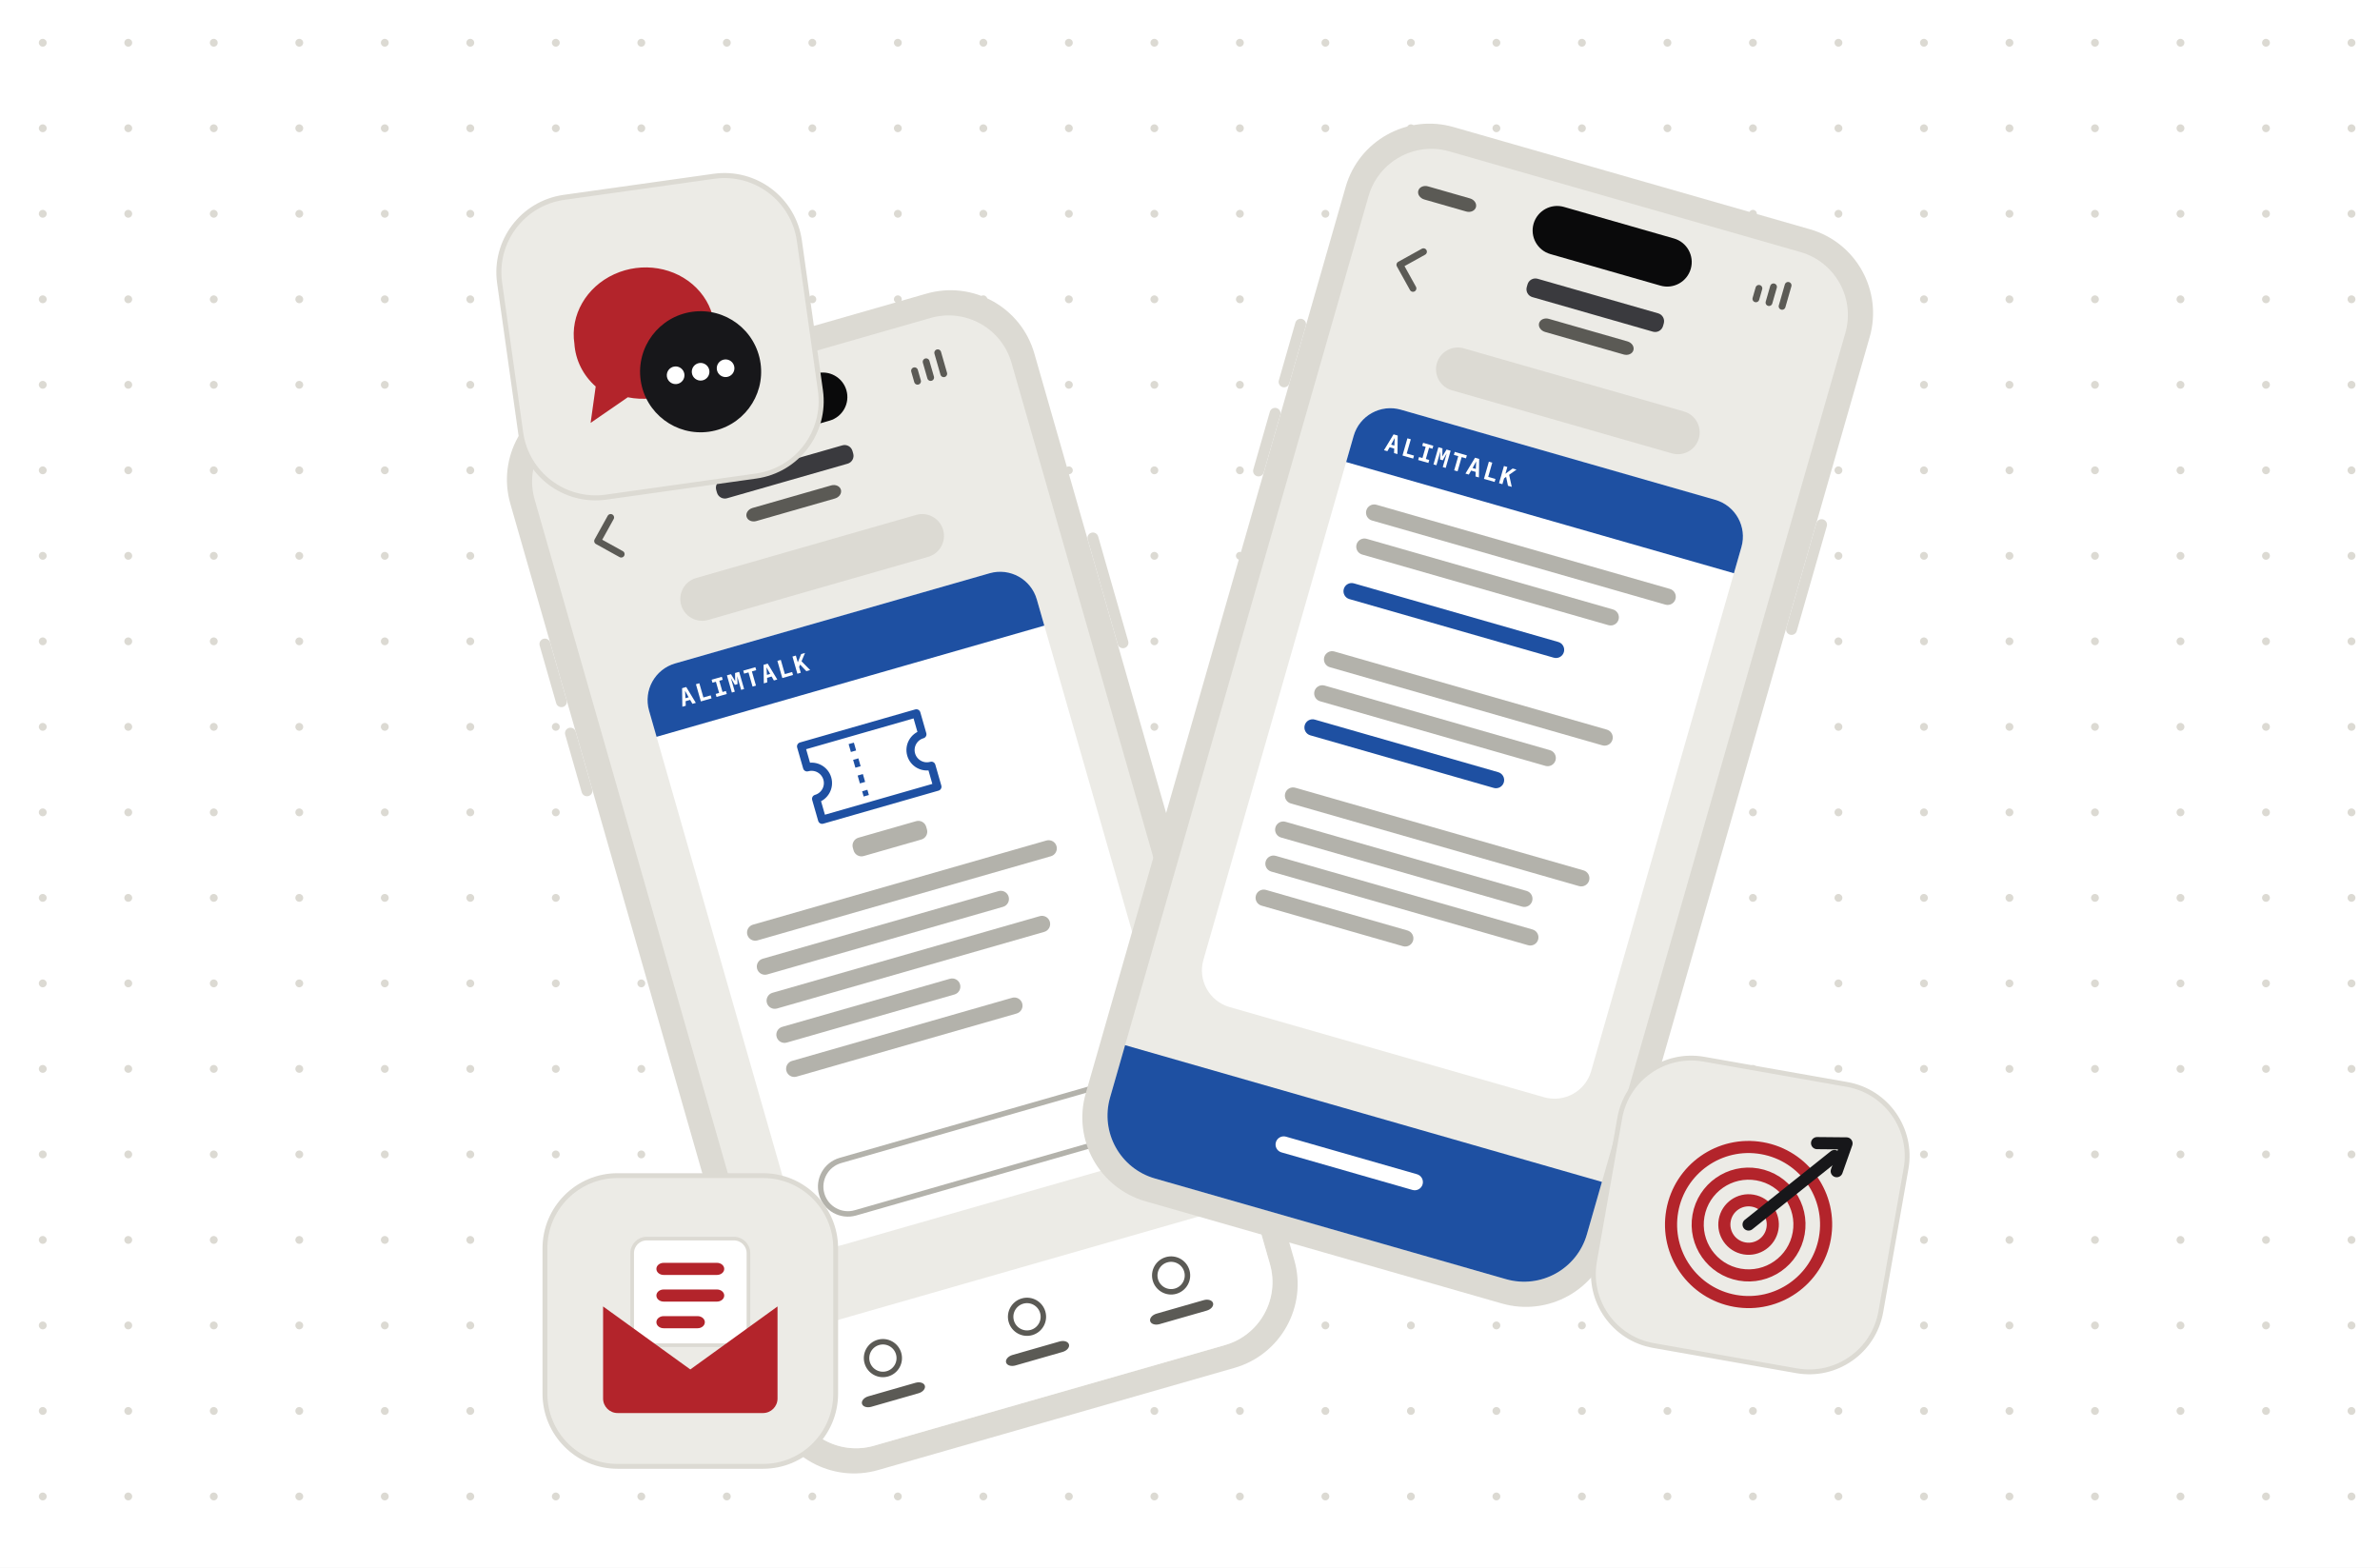
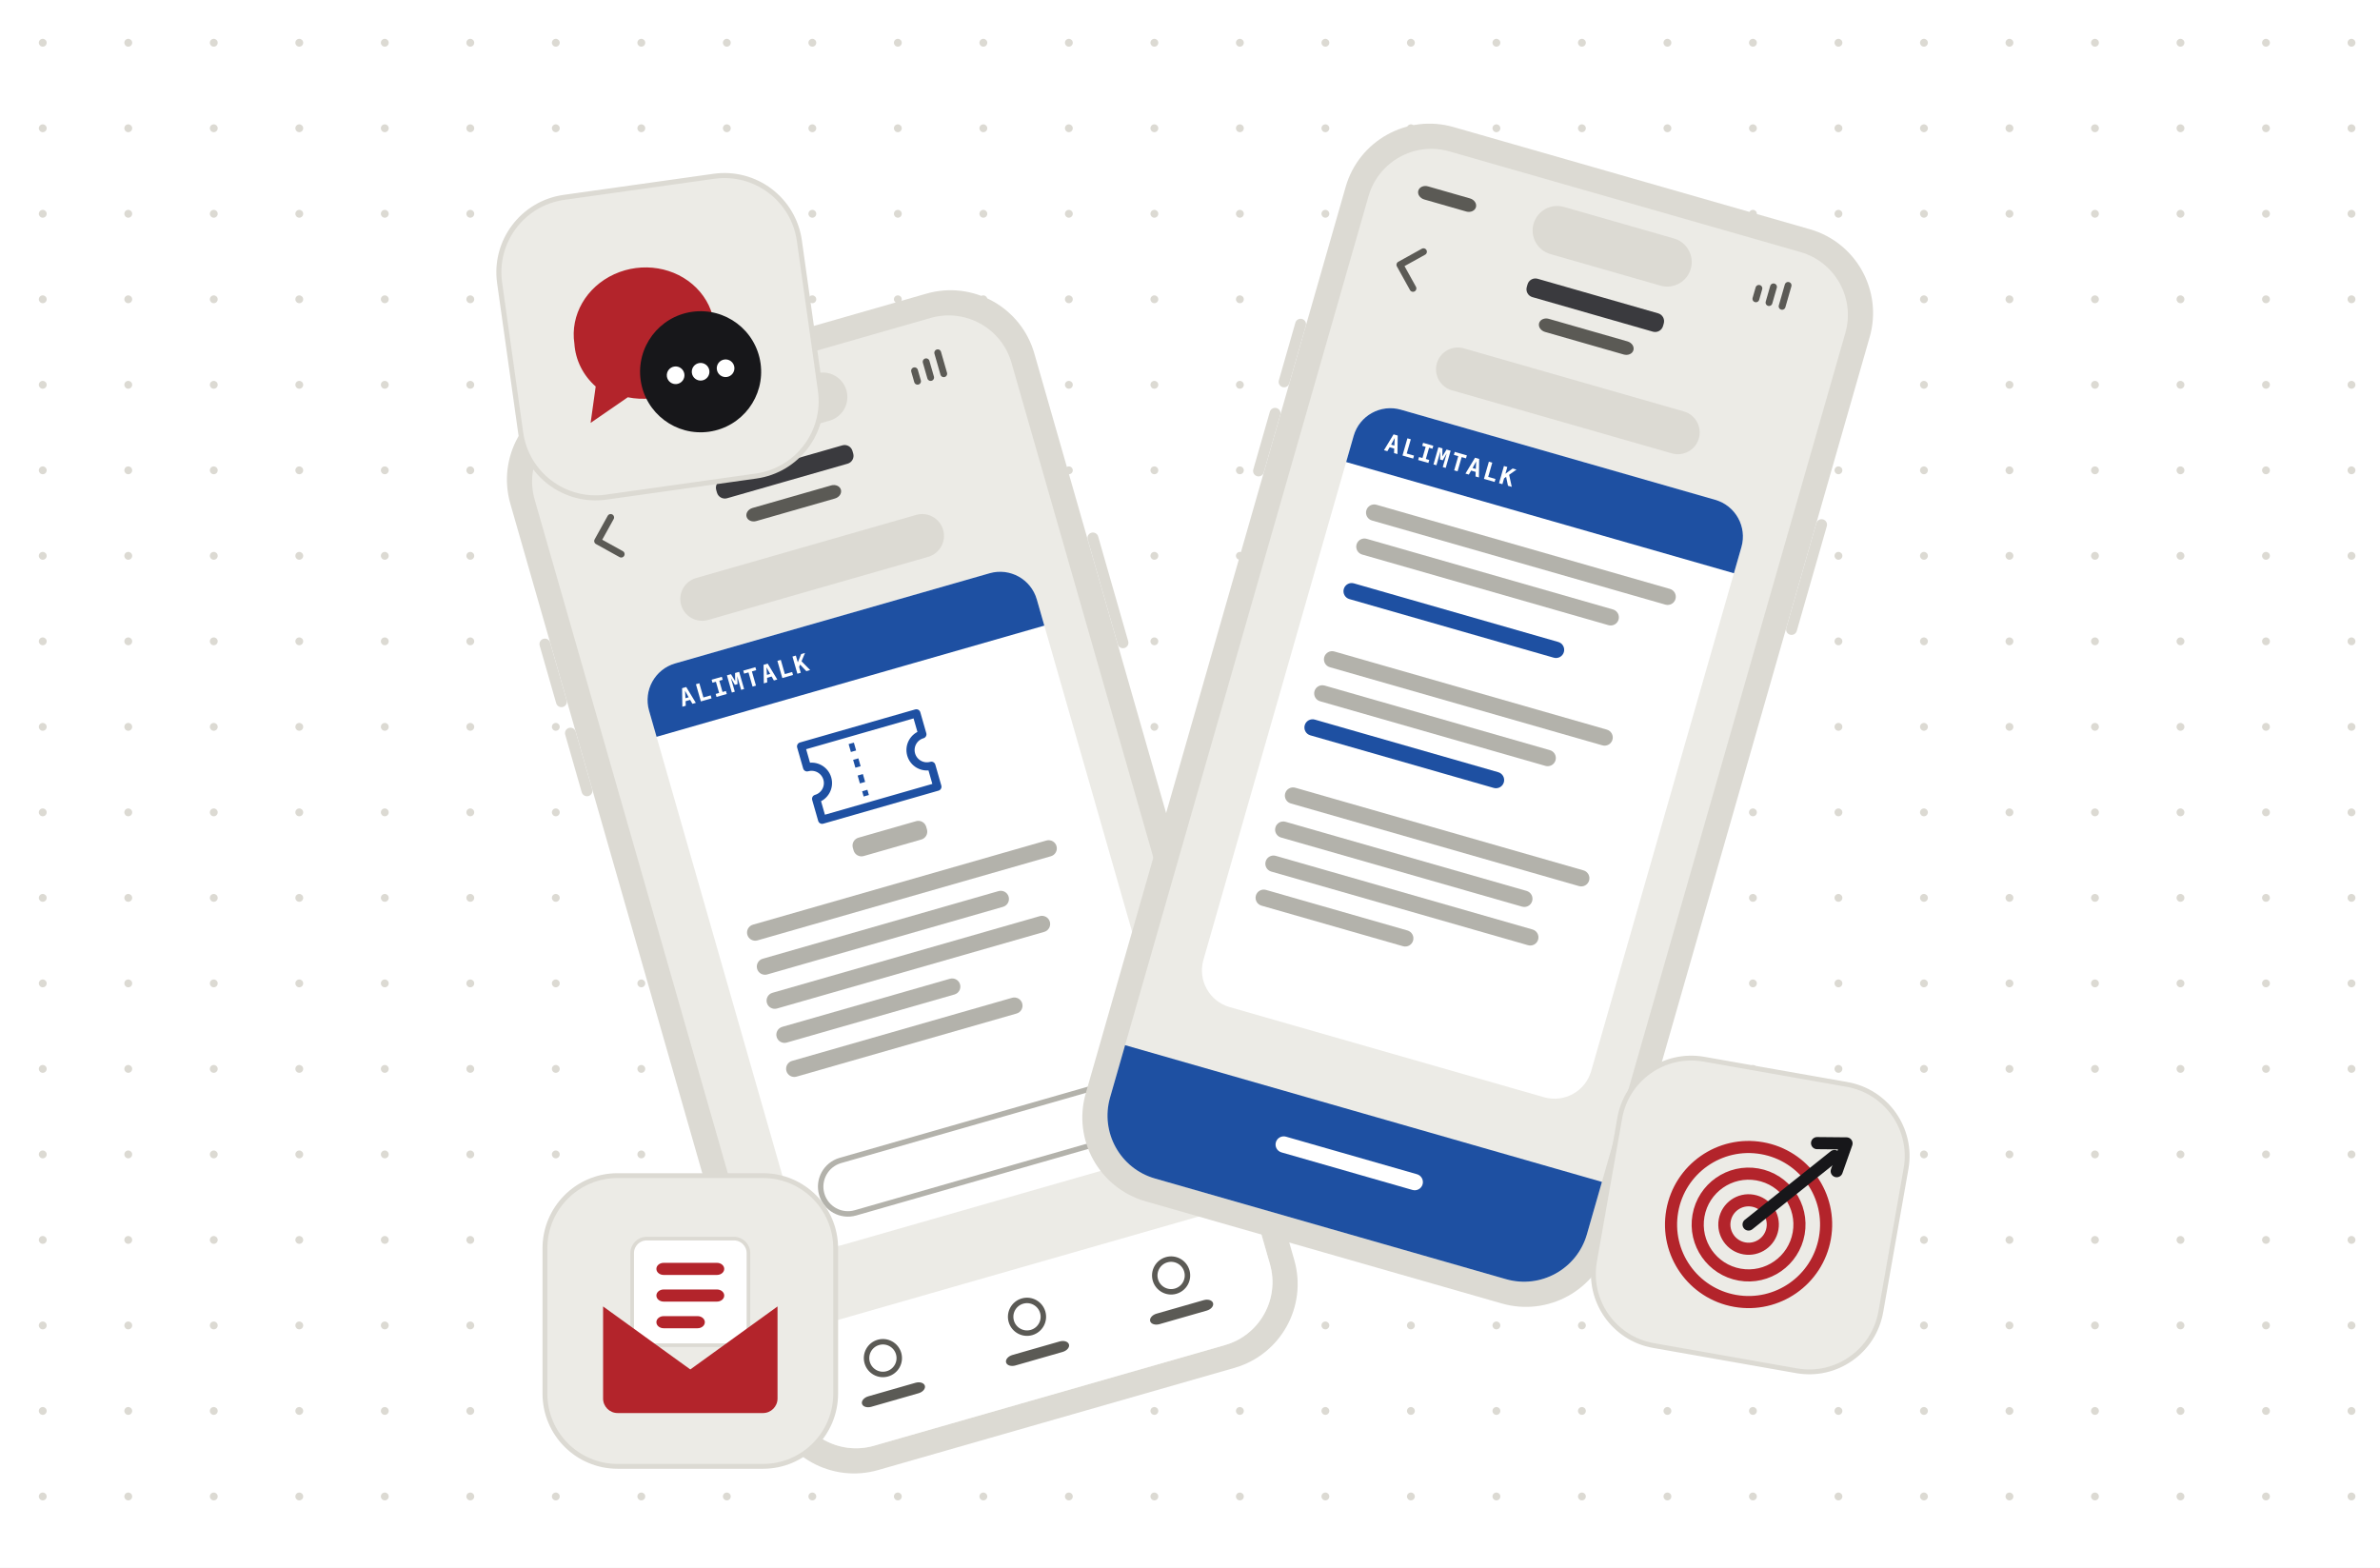
<svg xmlns="http://www.w3.org/2000/svg" viewBox="0 0 668 440" width="668" height="440">
  <rect width="668" height="440" fill="#ffffff" />
  <g fill="#dcdad3">
    <circle cx="12" cy="12" r="1.1" />
    <circle cx="12" cy="36" r="1.1" />
    <circle cx="12" cy="60" r="1.1" />
    <circle cx="12" cy="84" r="1.1" />
    <circle cx="12" cy="108" r="1.1" />
    <circle cx="12" cy="132" r="1.1" />
    <circle cx="12" cy="156" r="1.1" />
    <circle cx="12" cy="180" r="1.1" />
    <circle cx="12" cy="204" r="1.1" />
    <circle cx="12" cy="228" r="1.1" />
    <circle cx="12" cy="252" r="1.1" />
    <circle cx="12" cy="276" r="1.1" />
    <circle cx="12" cy="300" r="1.1" />
    <circle cx="12" cy="324" r="1.1" />
    <circle cx="12" cy="348" r="1.1" />
    <circle cx="12" cy="372" r="1.1" />
    <circle cx="12" cy="396" r="1.1" />
    <circle cx="12" cy="420" r="1.1" />
    <circle cx="36" cy="12" r="1.1" />
    <circle cx="36" cy="36" r="1.1" />
    <circle cx="36" cy="60" r="1.1" />
    <circle cx="36" cy="84" r="1.1" />
    <circle cx="36" cy="108" r="1.1" />
    <circle cx="36" cy="132" r="1.1" />
    <circle cx="36" cy="156" r="1.1" />
    <circle cx="36" cy="180" r="1.1" />
    <circle cx="36" cy="204" r="1.1" />
    <circle cx="36" cy="228" r="1.1" />
    <circle cx="36" cy="252" r="1.1" />
    <circle cx="36" cy="276" r="1.1" />
    <circle cx="36" cy="300" r="1.1" />
    <circle cx="36" cy="324" r="1.1" />
    <circle cx="36" cy="348" r="1.1" />
    <circle cx="36" cy="372" r="1.1" />
    <circle cx="36" cy="396" r="1.1" />
    <circle cx="36" cy="420" r="1.1" />
    <circle cx="60" cy="12" r="1.1" />
    <circle cx="60" cy="36" r="1.1" />
    <circle cx="60" cy="60" r="1.1" />
    <circle cx="60" cy="84" r="1.1" />
    <circle cx="60" cy="108" r="1.1" />
    <circle cx="60" cy="132" r="1.1" />
    <circle cx="60" cy="156" r="1.1" />
    <circle cx="60" cy="180" r="1.1" />
    <circle cx="60" cy="204" r="1.1" />
    <circle cx="60" cy="228" r="1.1" />
    <circle cx="60" cy="252" r="1.1" />
    <circle cx="60" cy="276" r="1.1" />
    <circle cx="60" cy="300" r="1.1" />
    <circle cx="60" cy="324" r="1.1" />
    <circle cx="60" cy="348" r="1.1" />
    <circle cx="60" cy="372" r="1.1" />
    <circle cx="60" cy="396" r="1.1" />
    <circle cx="60" cy="420" r="1.1" />
    <circle cx="84" cy="12" r="1.1" />
    <circle cx="84" cy="36" r="1.1" />
    <circle cx="84" cy="60" r="1.1" />
    <circle cx="84" cy="84" r="1.1" />
    <circle cx="84" cy="108" r="1.1" />
    <circle cx="84" cy="132" r="1.1" />
    <circle cx="84" cy="156" r="1.1" />
    <circle cx="84" cy="180" r="1.1" />
    <circle cx="84" cy="204" r="1.1" />
    <circle cx="84" cy="228" r="1.1" />
    <circle cx="84" cy="252" r="1.1" />
    <circle cx="84" cy="276" r="1.1" />
    <circle cx="84" cy="300" r="1.1" />
    <circle cx="84" cy="324" r="1.1" />
    <circle cx="84" cy="348" r="1.1" />
    <circle cx="84" cy="372" r="1.1" />
    <circle cx="84" cy="396" r="1.1" />
    <circle cx="84" cy="420" r="1.1" />
    <circle cx="108" cy="12" r="1.1" />
    <circle cx="108" cy="36" r="1.1" />
    <circle cx="108" cy="60" r="1.1" />
    <circle cx="108" cy="84" r="1.1" />
    <circle cx="108" cy="108" r="1.1" />
    <circle cx="108" cy="132" r="1.1" />
    <circle cx="108" cy="156" r="1.1" />
    <circle cx="108" cy="180" r="1.1" />
    <circle cx="108" cy="204" r="1.1" />
    <circle cx="108" cy="228" r="1.1" />
    <circle cx="108" cy="252" r="1.1" />
    <circle cx="108" cy="276" r="1.1" />
    <circle cx="108" cy="300" r="1.1" />
    <circle cx="108" cy="324" r="1.1" />
    <circle cx="108" cy="348" r="1.1" />
    <circle cx="108" cy="372" r="1.1" />
    <circle cx="108" cy="396" r="1.1" />
    <circle cx="108" cy="420" r="1.1" />
    <circle cx="132" cy="12" r="1.1" />
    <circle cx="132" cy="36" r="1.1" />
    <circle cx="132" cy="60" r="1.1" />
    <circle cx="132" cy="84" r="1.1" />
    <circle cx="132" cy="108" r="1.1" />
    <circle cx="132" cy="132" r="1.1" />
    <circle cx="132" cy="156" r="1.1" />
    <circle cx="132" cy="180" r="1.1" />
    <circle cx="132" cy="204" r="1.1" />
    <circle cx="132" cy="228" r="1.1" />
    <circle cx="132" cy="252" r="1.1" />
    <circle cx="132" cy="276" r="1.1" />
    <circle cx="132" cy="300" r="1.1" />
    <circle cx="132" cy="324" r="1.1" />
    <circle cx="132" cy="348" r="1.1" />
    <circle cx="132" cy="372" r="1.1" />
    <circle cx="132" cy="396" r="1.1" />
    <circle cx="132" cy="420" r="1.1" />
    <circle cx="156" cy="12" r="1.1" />
    <circle cx="156" cy="36" r="1.1" />
    <circle cx="156" cy="60" r="1.1" />
    <circle cx="156" cy="84" r="1.1" />
    <circle cx="156" cy="108" r="1.1" />
    <circle cx="156" cy="132" r="1.1" />
    <circle cx="156" cy="156" r="1.1" />
    <circle cx="156" cy="180" r="1.1" />
    <circle cx="156" cy="204" r="1.1" />
    <circle cx="156" cy="228" r="1.1" />
    <circle cx="156" cy="252" r="1.1" />
    <circle cx="156" cy="276" r="1.1" />
    <circle cx="156" cy="300" r="1.1" />
    <circle cx="156" cy="324" r="1.1" />
    <circle cx="156" cy="348" r="1.1" />
    <circle cx="156" cy="372" r="1.1" />
    <circle cx="156" cy="396" r="1.1" />
    <circle cx="156" cy="420" r="1.1" />
    <circle cx="180" cy="12" r="1.1" />
    <circle cx="180" cy="36" r="1.1" />
    <circle cx="180" cy="60" r="1.1" />
    <circle cx="180" cy="84" r="1.1" />
    <circle cx="180" cy="108" r="1.1" />
    <circle cx="180" cy="132" r="1.1" />
    <circle cx="180" cy="156" r="1.1" />
    <circle cx="180" cy="180" r="1.1" />
    <circle cx="180" cy="204" r="1.1" />
    <circle cx="180" cy="228" r="1.1" />
    <circle cx="180" cy="252" r="1.1" />
    <circle cx="180" cy="276" r="1.1" />
    <circle cx="180" cy="300" r="1.1" />
    <circle cx="180" cy="324" r="1.1" />
    <circle cx="180" cy="348" r="1.1" />
    <circle cx="180" cy="372" r="1.1" />
    <circle cx="180" cy="396" r="1.1" />
    <circle cx="180" cy="420" r="1.1" />
    <circle cx="204" cy="12" r="1.1" />
    <circle cx="204" cy="36" r="1.1" />
    <circle cx="204" cy="60" r="1.1" />
    <circle cx="204" cy="84" r="1.1" />
    <circle cx="204" cy="108" r="1.1" />
    <circle cx="204" cy="132" r="1.1" />
    <circle cx="204" cy="156" r="1.1" />
    <circle cx="204" cy="180" r="1.1" />
    <circle cx="204" cy="204" r="1.1" />
    <circle cx="204" cy="228" r="1.1" />
    <circle cx="204" cy="252" r="1.1" />
    <circle cx="204" cy="276" r="1.1" />
    <circle cx="204" cy="300" r="1.1" />
    <circle cx="204" cy="324" r="1.1" />
    <circle cx="204" cy="348" r="1.1" />
    <circle cx="204" cy="372" r="1.1" />
    <circle cx="204" cy="396" r="1.1" />
    <circle cx="204" cy="420" r="1.1" />
    <circle cx="228" cy="12" r="1.1" />
    <circle cx="228" cy="36" r="1.1" />
    <circle cx="228" cy="60" r="1.1" />
    <circle cx="228" cy="84" r="1.1" />
    <circle cx="228" cy="108" r="1.1" />
    <circle cx="228" cy="132" r="1.1" />
    <circle cx="228" cy="156" r="1.1" />
    <circle cx="228" cy="180" r="1.1" />
    <circle cx="228" cy="204" r="1.1" />
    <circle cx="228" cy="228" r="1.1" />
    <circle cx="228" cy="252" r="1.1" />
    <circle cx="228" cy="276" r="1.1" />
    <circle cx="228" cy="300" r="1.1" />
    <circle cx="228" cy="324" r="1.1" />
    <circle cx="228" cy="348" r="1.1" />
    <circle cx="228" cy="372" r="1.1" />
    <circle cx="228" cy="396" r="1.1" />
    <circle cx="228" cy="420" r="1.1" />
    <circle cx="252" cy="12" r="1.1" />
    <circle cx="252" cy="36" r="1.1" />
    <circle cx="252" cy="60" r="1.1" />
    <circle cx="252" cy="84" r="1.1" />
    <circle cx="252" cy="108" r="1.1" />
    <circle cx="252" cy="132" r="1.1" />
    <circle cx="252" cy="156" r="1.1" />
    <circle cx="252" cy="180" r="1.1" />
    <circle cx="252" cy="204" r="1.1" />
    <circle cx="252" cy="228" r="1.1" />
    <circle cx="252" cy="252" r="1.1" />
    <circle cx="252" cy="276" r="1.1" />
    <circle cx="252" cy="300" r="1.1" />
    <circle cx="252" cy="324" r="1.1" />
    <circle cx="252" cy="348" r="1.1" />
    <circle cx="252" cy="372" r="1.1" />
    <circle cx="252" cy="396" r="1.1" />
    <circle cx="252" cy="420" r="1.1" />
    <circle cx="276" cy="12" r="1.1" />
    <circle cx="276" cy="36" r="1.1" />
    <circle cx="276" cy="60" r="1.1" />
    <circle cx="276" cy="84" r="1.1" />
    <circle cx="276" cy="108" r="1.1" />
    <circle cx="276" cy="132" r="1.1" />
    <circle cx="276" cy="156" r="1.1" />
    <circle cx="276" cy="180" r="1.1" />
    <circle cx="276" cy="204" r="1.1" />
    <circle cx="276" cy="228" r="1.1" />
    <circle cx="276" cy="252" r="1.1" />
    <circle cx="276" cy="276" r="1.1" />
    <circle cx="276" cy="300" r="1.1" />
    <circle cx="276" cy="324" r="1.1" />
    <circle cx="276" cy="348" r="1.1" />
    <circle cx="276" cy="372" r="1.1" />
    <circle cx="276" cy="396" r="1.1" />
    <circle cx="276" cy="420" r="1.1" />
    <circle cx="300" cy="12" r="1.1" />
    <circle cx="300" cy="36" r="1.1" />
    <circle cx="300" cy="60" r="1.1" />
    <circle cx="300" cy="84" r="1.1" />
    <circle cx="300" cy="108" r="1.1" />
    <circle cx="300" cy="132" r="1.1" />
    <circle cx="300" cy="156" r="1.1" />
    <circle cx="300" cy="180" r="1.1" />
    <circle cx="300" cy="204" r="1.1" />
    <circle cx="300" cy="228" r="1.1" />
    <circle cx="300" cy="252" r="1.1" />
    <circle cx="300" cy="276" r="1.1" />
    <circle cx="300" cy="300" r="1.1" />
    <circle cx="300" cy="324" r="1.1" />
    <circle cx="300" cy="348" r="1.1" />
    <circle cx="300" cy="372" r="1.1" />
    <circle cx="300" cy="396" r="1.1" />
    <circle cx="300" cy="420" r="1.1" />
    <circle cx="324" cy="12" r="1.1" />
    <circle cx="324" cy="36" r="1.1" />
    <circle cx="324" cy="60" r="1.1" />
    <circle cx="324" cy="84" r="1.1" />
    <circle cx="324" cy="108" r="1.1" />
    <circle cx="324" cy="132" r="1.1" />
    <circle cx="324" cy="156" r="1.1" />
    <circle cx="324" cy="180" r="1.1" />
    <circle cx="324" cy="204" r="1.1" />
    <circle cx="324" cy="228" r="1.1" />
    <circle cx="324" cy="252" r="1.1" />
    <circle cx="324" cy="276" r="1.1" />
    <circle cx="324" cy="300" r="1.1" />
    <circle cx="324" cy="324" r="1.1" />
    <circle cx="324" cy="348" r="1.1" />
    <circle cx="324" cy="372" r="1.1" />
    <circle cx="324" cy="396" r="1.1" />
    <circle cx="324" cy="420" r="1.1" />
    <circle cx="348" cy="12" r="1.1" />
    <circle cx="348" cy="36" r="1.1" />
    <circle cx="348" cy="60" r="1.1" />
    <circle cx="348" cy="84" r="1.1" />
    <circle cx="348" cy="108" r="1.1" />
    <circle cx="348" cy="132" r="1.1" />
    <circle cx="348" cy="156" r="1.1" />
    <circle cx="348" cy="180" r="1.1" />
    <circle cx="348" cy="204" r="1.1" />
    <circle cx="348" cy="228" r="1.1" />
    <circle cx="348" cy="252" r="1.1" />
    <circle cx="348" cy="276" r="1.1" />
    <circle cx="348" cy="300" r="1.1" />
    <circle cx="348" cy="324" r="1.1" />
    <circle cx="348" cy="348" r="1.1" />
    <circle cx="348" cy="372" r="1.1" />
    <circle cx="348" cy="396" r="1.1" />
    <circle cx="348" cy="420" r="1.1" />
    <circle cx="372" cy="12" r="1.1" />
    <circle cx="372" cy="36" r="1.1" />
    <circle cx="372" cy="60" r="1.1" />
    <circle cx="372" cy="84" r="1.1" />
    <circle cx="372" cy="108" r="1.1" />
    <circle cx="372" cy="132" r="1.1" />
    <circle cx="372" cy="156" r="1.1" />
    <circle cx="372" cy="180" r="1.1" />
    <circle cx="372" cy="204" r="1.1" />
    <circle cx="372" cy="228" r="1.1" />
    <circle cx="372" cy="252" r="1.1" />
    <circle cx="372" cy="276" r="1.1" />
    <circle cx="372" cy="300" r="1.1" />
    <circle cx="372" cy="324" r="1.1" />
    <circle cx="372" cy="348" r="1.1" />
    <circle cx="372" cy="372" r="1.1" />
    <circle cx="372" cy="396" r="1.1" />
    <circle cx="372" cy="420" r="1.1" />
    <circle cx="396" cy="12" r="1.1" />
    <circle cx="396" cy="36" r="1.1" />
    <circle cx="396" cy="60" r="1.1" />
    <circle cx="396" cy="84" r="1.1" />
    <circle cx="396" cy="108" r="1.1" />
    <circle cx="396" cy="132" r="1.1" />
    <circle cx="396" cy="156" r="1.1" />
    <circle cx="396" cy="180" r="1.1" />
    <circle cx="396" cy="204" r="1.1" />
    <circle cx="396" cy="228" r="1.1" />
    <circle cx="396" cy="252" r="1.1" />
    <circle cx="396" cy="276" r="1.1" />
    <circle cx="396" cy="300" r="1.1" />
    <circle cx="396" cy="324" r="1.1" />
    <circle cx="396" cy="348" r="1.1" />
    <circle cx="396" cy="372" r="1.1" />
    <circle cx="396" cy="396" r="1.1" />
    <circle cx="396" cy="420" r="1.1" />
    <circle cx="420" cy="12" r="1.1" />
    <circle cx="420" cy="36" r="1.1" />
    <circle cx="420" cy="60" r="1.1" />
    <circle cx="420" cy="84" r="1.1" />
    <circle cx="420" cy="108" r="1.1" />
    <circle cx="420" cy="132" r="1.1" />
    <circle cx="420" cy="156" r="1.1" />
    <circle cx="420" cy="180" r="1.1" />
    <circle cx="420" cy="204" r="1.1" />
    <circle cx="420" cy="228" r="1.1" />
    <circle cx="420" cy="252" r="1.1" />
    <circle cx="420" cy="276" r="1.1" />
    <circle cx="420" cy="300" r="1.1" />
    <circle cx="420" cy="324" r="1.1" />
    <circle cx="420" cy="348" r="1.1" />
    <circle cx="420" cy="372" r="1.1" />
    <circle cx="420" cy="396" r="1.1" />
    <circle cx="420" cy="420" r="1.1" />
    <circle cx="444" cy="12" r="1.1" />
    <circle cx="444" cy="36" r="1.1" />
    <circle cx="444" cy="60" r="1.1" />
    <circle cx="444" cy="84" r="1.1" />
    <circle cx="444" cy="108" r="1.1" />
    <circle cx="444" cy="132" r="1.1" />
    <circle cx="444" cy="156" r="1.1" />
    <circle cx="444" cy="180" r="1.1" />
    <circle cx="444" cy="204" r="1.1" />
    <circle cx="444" cy="228" r="1.1" />
    <circle cx="444" cy="252" r="1.1" />
    <circle cx="444" cy="276" r="1.1" />
    <circle cx="444" cy="300" r="1.1" />
    <circle cx="444" cy="324" r="1.1" />
    <circle cx="444" cy="348" r="1.1" />
    <circle cx="444" cy="372" r="1.1" />
    <circle cx="444" cy="396" r="1.1" />
    <circle cx="444" cy="420" r="1.1" />
    <circle cx="468" cy="12" r="1.1" />
    <circle cx="468" cy="36" r="1.1" />
    <circle cx="468" cy="60" r="1.1" />
    <circle cx="468" cy="84" r="1.1" />
    <circle cx="468" cy="108" r="1.1" />
    <circle cx="468" cy="132" r="1.1" />
    <circle cx="468" cy="156" r="1.1" />
    <circle cx="468" cy="180" r="1.1" />
    <circle cx="468" cy="204" r="1.1" />
    <circle cx="468" cy="228" r="1.1" />
    <circle cx="468" cy="252" r="1.1" />
    <circle cx="468" cy="276" r="1.1" />
    <circle cx="468" cy="300" r="1.1" />
    <circle cx="468" cy="324" r="1.1" />
    <circle cx="468" cy="348" r="1.1" />
    <circle cx="468" cy="372" r="1.1" />
    <circle cx="468" cy="396" r="1.1" />
    <circle cx="468" cy="420" r="1.1" />
    <circle cx="492" cy="12" r="1.1" />
    <circle cx="492" cy="36" r="1.1" />
    <circle cx="492" cy="60" r="1.1" />
    <circle cx="492" cy="84" r="1.1" />
    <circle cx="492" cy="108" r="1.1" />
    <circle cx="492" cy="132" r="1.1" />
    <circle cx="492" cy="156" r="1.1" />
    <circle cx="492" cy="180" r="1.1" />
    <circle cx="492" cy="204" r="1.1" />
    <circle cx="492" cy="228" r="1.1" />
    <circle cx="492" cy="252" r="1.1" />
    <circle cx="492" cy="276" r="1.1" />
    <circle cx="492" cy="300" r="1.1" />
    <circle cx="492" cy="324" r="1.1" />
    <circle cx="492" cy="348" r="1.1" />
    <circle cx="492" cy="372" r="1.1" />
    <circle cx="492" cy="396" r="1.1" />
    <circle cx="492" cy="420" r="1.1" />
    <circle cx="516" cy="12" r="1.1" />
    <circle cx="516" cy="36" r="1.1" />
    <circle cx="516" cy="60" r="1.1" />
    <circle cx="516" cy="84" r="1.1" />
    <circle cx="516" cy="108" r="1.1" />
    <circle cx="516" cy="132" r="1.1" />
    <circle cx="516" cy="156" r="1.1" />
    <circle cx="516" cy="180" r="1.1" />
    <circle cx="516" cy="204" r="1.1" />
    <circle cx="516" cy="228" r="1.1" />
    <circle cx="516" cy="252" r="1.1" />
    <circle cx="516" cy="276" r="1.1" />
    <circle cx="516" cy="300" r="1.1" />
    <circle cx="516" cy="324" r="1.1" />
    <circle cx="516" cy="348" r="1.1" />
    <circle cx="516" cy="372" r="1.1" />
    <circle cx="516" cy="396" r="1.1" />
    <circle cx="516" cy="420" r="1.1" />
    <circle cx="540" cy="12" r="1.1" />
    <circle cx="540" cy="36" r="1.1" />
    <circle cx="540" cy="60" r="1.1" />
    <circle cx="540" cy="84" r="1.1" />
    <circle cx="540" cy="108" r="1.1" />
    <circle cx="540" cy="132" r="1.1" />
    <circle cx="540" cy="156" r="1.1" />
    <circle cx="540" cy="180" r="1.1" />
    <circle cx="540" cy="204" r="1.1" />
    <circle cx="540" cy="228" r="1.1" />
    <circle cx="540" cy="252" r="1.1" />
    <circle cx="540" cy="276" r="1.1" />
    <circle cx="540" cy="300" r="1.1" />
    <circle cx="540" cy="324" r="1.1" />
    <circle cx="540" cy="348" r="1.1" />
    <circle cx="540" cy="372" r="1.1" />
    <circle cx="540" cy="396" r="1.1" />
    <circle cx="540" cy="420" r="1.1" />
    <circle cx="564" cy="12" r="1.1" />
    <circle cx="564" cy="36" r="1.1" />
    <circle cx="564" cy="60" r="1.1" />
    <circle cx="564" cy="84" r="1.1" />
    <circle cx="564" cy="108" r="1.1" />
    <circle cx="564" cy="132" r="1.1" />
    <circle cx="564" cy="156" r="1.1" />
    <circle cx="564" cy="180" r="1.1" />
    <circle cx="564" cy="204" r="1.1" />
    <circle cx="564" cy="228" r="1.1" />
    <circle cx="564" cy="252" r="1.1" />
    <circle cx="564" cy="276" r="1.1" />
    <circle cx="564" cy="300" r="1.1" />
    <circle cx="564" cy="324" r="1.1" />
    <circle cx="564" cy="348" r="1.1" />
    <circle cx="564" cy="372" r="1.1" />
    <circle cx="564" cy="396" r="1.1" />
    <circle cx="564" cy="420" r="1.1" />
    <circle cx="588" cy="12" r="1.1" />
    <circle cx="588" cy="36" r="1.1" />
    <circle cx="588" cy="60" r="1.1" />
    <circle cx="588" cy="84" r="1.1" />
    <circle cx="588" cy="108" r="1.1" />
    <circle cx="588" cy="132" r="1.1" />
    <circle cx="588" cy="156" r="1.1" />
    <circle cx="588" cy="180" r="1.1" />
    <circle cx="588" cy="204" r="1.1" />
    <circle cx="588" cy="228" r="1.1" />
    <circle cx="588" cy="252" r="1.1" />
    <circle cx="588" cy="276" r="1.1" />
    <circle cx="588" cy="300" r="1.1" />
    <circle cx="588" cy="324" r="1.1" />
    <circle cx="588" cy="348" r="1.1" />
    <circle cx="588" cy="372" r="1.1" />
    <circle cx="588" cy="396" r="1.1" />
    <circle cx="588" cy="420" r="1.1" />
    <circle cx="612" cy="12" r="1.1" />
    <circle cx="612" cy="36" r="1.1" />
    <circle cx="612" cy="60" r="1.1" />
    <circle cx="612" cy="84" r="1.1" />
    <circle cx="612" cy="108" r="1.1" />
    <circle cx="612" cy="132" r="1.1" />
    <circle cx="612" cy="156" r="1.1" />
    <circle cx="612" cy="180" r="1.1" />
    <circle cx="612" cy="204" r="1.1" />
    <circle cx="612" cy="228" r="1.1" />
    <circle cx="612" cy="252" r="1.1" />
    <circle cx="612" cy="276" r="1.1" />
    <circle cx="612" cy="300" r="1.1" />
    <circle cx="612" cy="324" r="1.1" />
    <circle cx="612" cy="348" r="1.1" />
    <circle cx="612" cy="372" r="1.1" />
    <circle cx="612" cy="396" r="1.1" />
    <circle cx="612" cy="420" r="1.1" />
    <circle cx="636" cy="12" r="1.1" />
    <circle cx="636" cy="36" r="1.1" />
    <circle cx="636" cy="60" r="1.1" />
    <circle cx="636" cy="84" r="1.1" />
    <circle cx="636" cy="108" r="1.1" />
    <circle cx="636" cy="132" r="1.1" />
    <circle cx="636" cy="156" r="1.1" />
    <circle cx="636" cy="180" r="1.1" />
    <circle cx="636" cy="204" r="1.1" />
    <circle cx="636" cy="228" r="1.1" />
    <circle cx="636" cy="252" r="1.1" />
    <circle cx="636" cy="276" r="1.1" />
    <circle cx="636" cy="300" r="1.1" />
    <circle cx="636" cy="324" r="1.1" />
    <circle cx="636" cy="348" r="1.1" />
    <circle cx="636" cy="372" r="1.1" />
    <circle cx="636" cy="396" r="1.1" />
    <circle cx="636" cy="420" r="1.1" />
    <circle cx="660" cy="12" r="1.1" />
    <circle cx="660" cy="36" r="1.1" />
    <circle cx="660" cy="60" r="1.1" />
    <circle cx="660" cy="84" r="1.1" />
    <circle cx="660" cy="108" r="1.1" />
    <circle cx="660" cy="132" r="1.1" />
    <circle cx="660" cy="156" r="1.1" />
    <circle cx="660" cy="180" r="1.1" />
    <circle cx="660" cy="204" r="1.1" />
    <circle cx="660" cy="228" r="1.1" />
    <circle cx="660" cy="252" r="1.1" />
    <circle cx="660" cy="276" r="1.1" />
    <circle cx="660" cy="300" r="1.1" />
    <circle cx="660" cy="324" r="1.1" />
    <circle cx="660" cy="348" r="1.1" />
    <circle cx="660" cy="372" r="1.1" />
    <circle cx="660" cy="396" r="1.1" />
    <circle cx="660" cy="420" r="1.1" />
  </g>
  <g transform="translate(253.25 247.5) rotate(-16) scale(0.765)">
    <rect x="-104" y="-122" width="4" height="26" rx="2" fill="#dcdad3" />
    <rect x="-104" y="-88" width="4" height="26" rx="2" fill="#dcdad3" />
    <rect x="100" y="-104" width="4" height="44" rx="2" fill="#dcdad3" />
    <rect x="-100" y="-205" width="200" height="410" rx="32" fill="#dcdad3" />
    <rect x="-91" y="-196" width="182" height="392" rx="24" fill="#ecebe6" />
    <clipPath id="scr9">
      <rect x="-91" y="-196" width="182" height="392" rx="24" />
    </clipPath>
    <g clip-path="url(#scr9)">
-       <rect x="-30" y="-188" width="60" height="18" rx="9" fill="#0a0a0b" />
+       <rect x="-30" y="-188" width="60" height="18" rx="9" fill="#dcdad3" />
      <rect x="-74" y="-181.5" width="22" height="5" rx="3" fill="#5b5a55" />
      <path d="M56 -175 v-4 M61 -175 v-6 M66 -175 v-8" stroke="#5b5a55" stroke-width="2.5" stroke-linecap="round" />
      <path d="M-66 -158 l-7 7 l7 7" fill="none" stroke="#5b5a55" stroke-width="2.5" stroke-linecap="round" stroke-linejoin="round" />
      <rect x="-26" y="-160" width="52" height="7" rx="3" fill="#3a3a3e" />
      <rect x="-18" y="-147" width="36" height="5" rx="3" fill="#5b5a55" />
      <rect x="-50" y="-128" width="100" height="16" rx="8" fill="#dcdad3" />
      <rect x="-72" y="-100" width="148" height="222" rx="14" fill="#ffffff" />
      <path d="M-72 -76 v-10 a14 14 0 0 1 14 -14 h120 a14 14 0 0 1 14 14 v10 z" fill="#1e50a2" />
      <text x="-60.0" y="-84.0" font-family="'SF Mono','Menlo','Consolas',monospace" font-size="9" font-weight="700" fill="#ffffff" text-anchor="start" letter-spacing=".8">ALIMTALK</text>
      <path d="M-22 -58 h44 v8 a6 6 0 0 0 0 12 v8 h-44 v-8 a6 6 0 0 0 0 -12 z" fill="none" stroke="#1e50a2" stroke-width="3" stroke-linejoin="round" />
      <line x1="-4" y1="-54" x2="-4" y2="-34" stroke="#1e50a2" stroke-width="2" stroke-dasharray="3 3" />
      <rect x="-14" y="-20" width="28" height="7" rx="3" fill="#b3b2ab" />
      <rect x="-60" y="0" width="118" height="6" rx="3" fill="#b3b2ab" />
      <rect x="-60" y="13" width="96" height="6" rx="3" fill="#b3b2ab" />
      <rect x="-60" y="26" width="108" height="6" rx="3" fill="#b3b2ab" />
      <rect x="-60" y="39" width="70" height="6" rx="3" fill="#b3b2ab" />
      <rect x="-60" y="52" width="90" height="6" rx="3" fill="#b3b2ab" />
      <rect x="-60" y="92" width="124" height="20" rx="10" fill="none" stroke="#b3b2ab" stroke-width="2" />
      <rect x="-91" y="148" width="182" height="48" fill="#ffffff" />
      <circle cx="-55" cy="166" r="6" fill="none" stroke="#5b5a55" stroke-width="2" />
      <rect x="-67" y="178" width="24" height="4" rx="3" fill="#5b5a55" />
      <circle cx="0" cy="166" r="6" fill="none" stroke="#5b5a55" stroke-width="2" />
      <rect x="-12" y="178" width="24" height="4" rx="3" fill="#5b5a55" />
      <circle cx="55" cy="166" r="6" fill="none" stroke="#5b5a55" stroke-width="2" />
      <rect x="43" y="178" width="24" height="4" rx="3" fill="#5b5a55" />
    </g>
  </g>
  <g transform="translate(414.75 200.75) rotate(16) scale(0.765)">
    <rect x="-104" y="-122" width="4" height="26" rx="2" fill="#dcdad3" />
    <rect x="-104" y="-88" width="4" height="26" rx="2" fill="#dcdad3" />
    <rect x="100" y="-104" width="4" height="44" rx="2" fill="#dcdad3" />
    <rect x="-100" y="-205" width="200" height="410" rx="32" fill="#dcdad3" />
    <rect x="-91" y="-196" width="182" height="392" rx="24" fill="#ecebe6" />
    <clipPath id="scr43">
      <rect x="-91" y="-196" width="182" height="392" rx="24" />
    </clipPath>
    <g clip-path="url(#scr43)">
-       <rect x="-30" y="-188" width="60" height="18" rx="9" fill="#0a0a0b" />
+       <rect x="-30" y="-188" width="60" height="18" rx="9" fill="#dcdad3" />
      <rect x="-74" y="-181.5" width="22" height="5" rx="3" fill="#5b5a55" />
      <path d="M56 -175 v-4 M61 -175 v-6 M66 -175 v-8" stroke="#5b5a55" stroke-width="2.5" stroke-linecap="round" />
      <path d="M-66 -158 l-7 7 l7 7" fill="none" stroke="#5b5a55" stroke-width="2.5" stroke-linecap="round" stroke-linejoin="round" />
      <rect x="-26" y="-160" width="52" height="7" rx="3" fill="#3a3a3e" />
      <rect x="-18" y="-147" width="36" height="5" rx="3" fill="#5b5a55" />
      <rect x="-50" y="-128" width="100" height="16" rx="8" fill="#dcdad3" />
      <rect x="-72" y="-100" width="148" height="228" rx="14" fill="#ffffff" />
      <path d="M-72 -76 v-10 a14 14 0 0 1 14 -14 h120 a14 14 0 0 1 14 14 v10 z" fill="#1e50a2" />
      <text x="-60.0" y="-84.0" font-family="'SF Mono','Menlo','Consolas',monospace" font-size="9" font-weight="700" fill="#ffffff" text-anchor="start" letter-spacing=".8">ALIMTALK</text>
      <rect x="-60" y="-64" width="118" height="6" rx="3" fill="#b3b2ab" />
      <rect x="-60" y="-51" width="100" height="6" rx="3" fill="#b3b2ab" />
      <rect x="-60" y="-34" width="84" height="6" rx="3" fill="#1e50a2" />
      <rect x="-60" y="-8" width="110" height="6" rx="3" fill="#b3b2ab" />
      <rect x="-60" y="5" width="92" height="6" rx="3" fill="#b3b2ab" />
      <rect x="-60" y="18" width="76" height="6" rx="3" fill="#1e50a2" />
      <rect x="-60" y="44" width="116" height="6" rx="3" fill="#b3b2ab" />
      <rect x="-60" y="57" width="98" height="6" rx="3" fill="#b3b2ab" />
      <rect x="-60" y="70" width="104" height="6" rx="3" fill="#b3b2ab" />
      <rect x="-60" y="83" width="60" height="6" rx="3" fill="#b3b2ab" />
      <rect x="-91" y="152" width="182" height="44" fill="#1e50a2" />
      <rect x="-28" y="168" width="56" height="6" rx="3" fill="#ffffff" />
    </g>
  </g>
  <g transform="translate(185.25 94.5) rotate(-8) scale(0.708)">
    <rect x="-60" y="-60" width="120" height="120" rx="30" fill="#ecebe6" stroke="#dcdad3" stroke-width="2" />
    <path d="M-34 -2 a28 26 0 1 1 18 24 l-16 8 l4 -14 a28 26 0 0 1 -6 -18 z" fill="#b3242b" />
    <circle cx="14" cy="16" r="24" fill="#17171a" />
    <circle cx="4" cy="16" r="3.5" fill="#ffffff" />
    <circle cx="14" cy="16" r="3.5" fill="#ffffff" />
    <circle cx="24" cy="16" r="3.5" fill="#ffffff" />
  </g>
  <g transform="translate(491.25 341.0) rotate(10) scale(0.680)">
    <rect x="-60" y="-60" width="120" height="120" rx="30" fill="#ecebe6" stroke="#dcdad3" stroke-width="2" />
    <circle cx="0" cy="4" r="32" fill="none" stroke="#b3242b" stroke-width="5" />
    <circle cx="0" cy="4" r="21" fill="none" stroke="#b3242b" stroke-width="5" />
    <circle cx="0" cy="4" r="10" fill="none" stroke="#b3242b" stroke-width="5" />
    <line x1="0" y1="4" x2="30" y2="-30" stroke="#17171a" stroke-width="5" stroke-linecap="round" />
    <path d="M22 -34 l12 -2 l-2 12" fill="none" stroke="#17171a" stroke-width="5" stroke-linecap="round" stroke-linejoin="round" />
  </g>
  <g transform="translate(193.75 370.75) rotate(0) scale(0.680)">
    <rect x="-60" y="-60" width="120" height="120" rx="30" fill="#ecebe6" stroke="#dcdad3" stroke-width="2" />
    <rect x="-24" y="-34" width="48" height="44" rx="6" fill="#ffffff" stroke="#dcdad3" stroke-width="1.5" />
    <rect x="-14" y="-24" width="28" height="5" rx="3" fill="#b3242b" />
    <rect x="-14" y="-13" width="28" height="5" rx="3" fill="#b3242b" />
    <rect x="-14" y="-2" width="20" height="5" rx="3" fill="#b3242b" />
    <path d="M-36 -6 l36 26 l36 -26 v38 a6 6 0 0 1 -6 6 h-60 a6 6 0 0 1 -6 -6 z" fill="#b3242b" />
  </g>
</svg>
